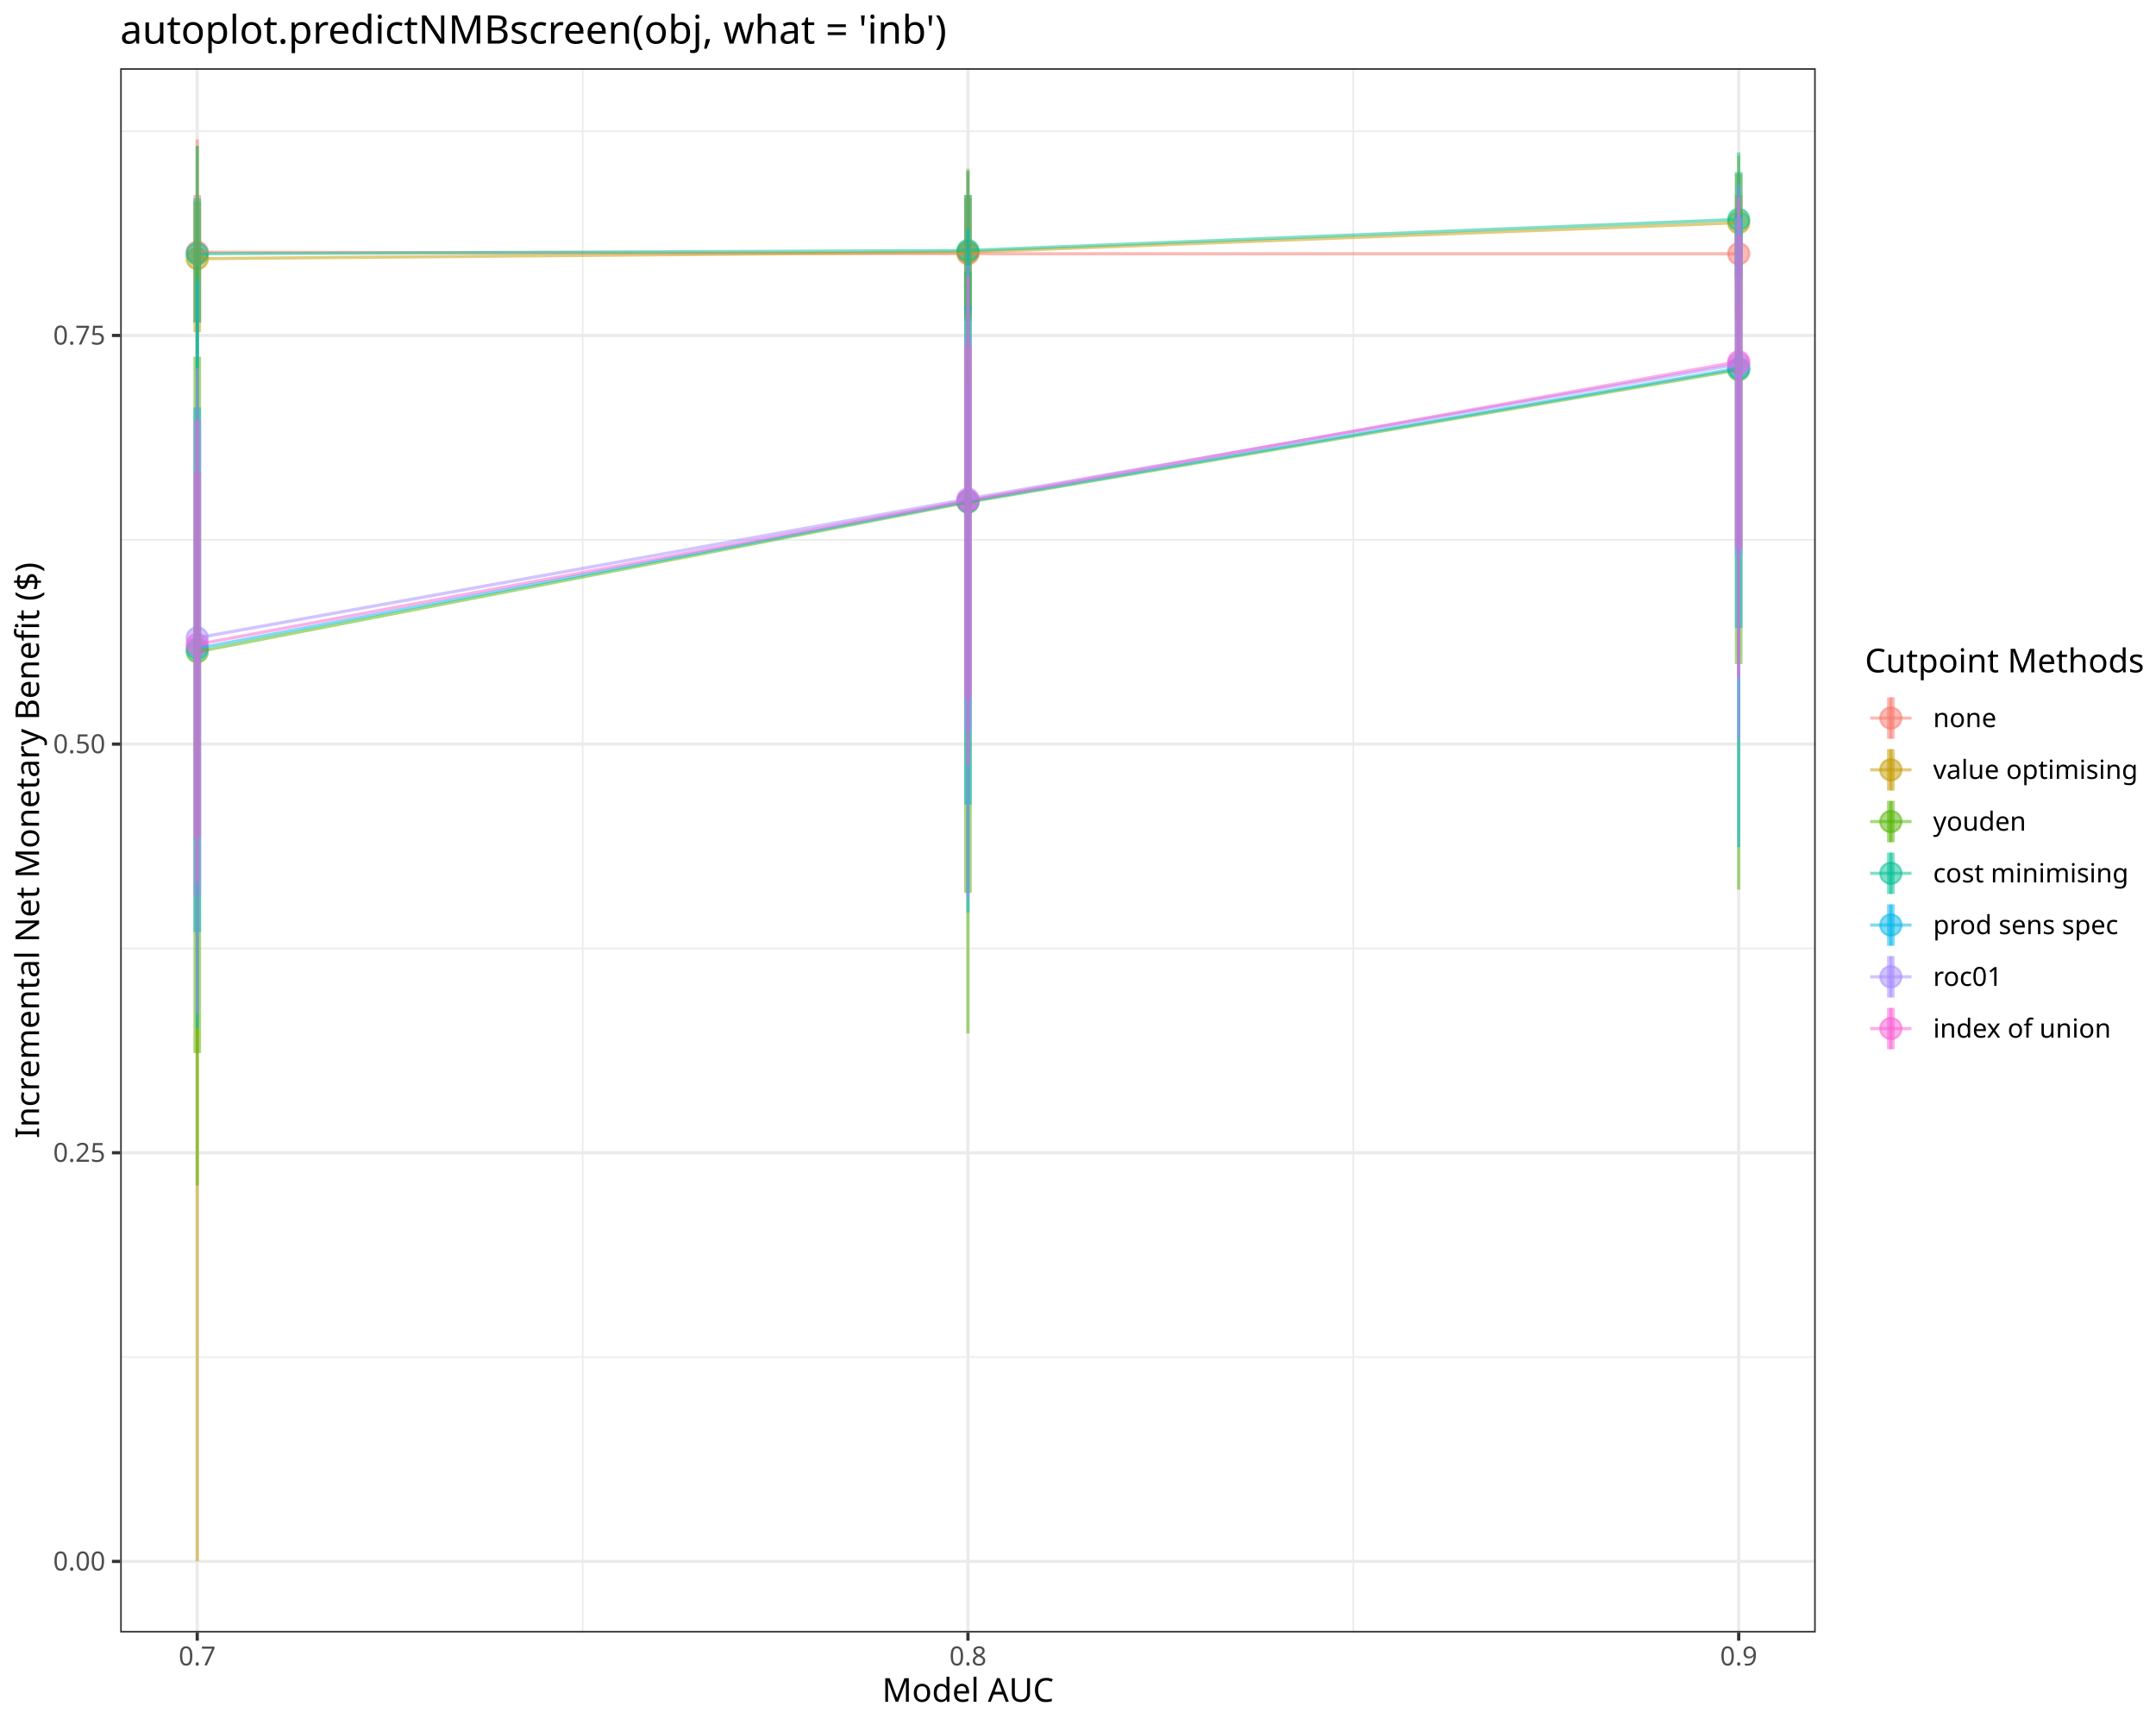
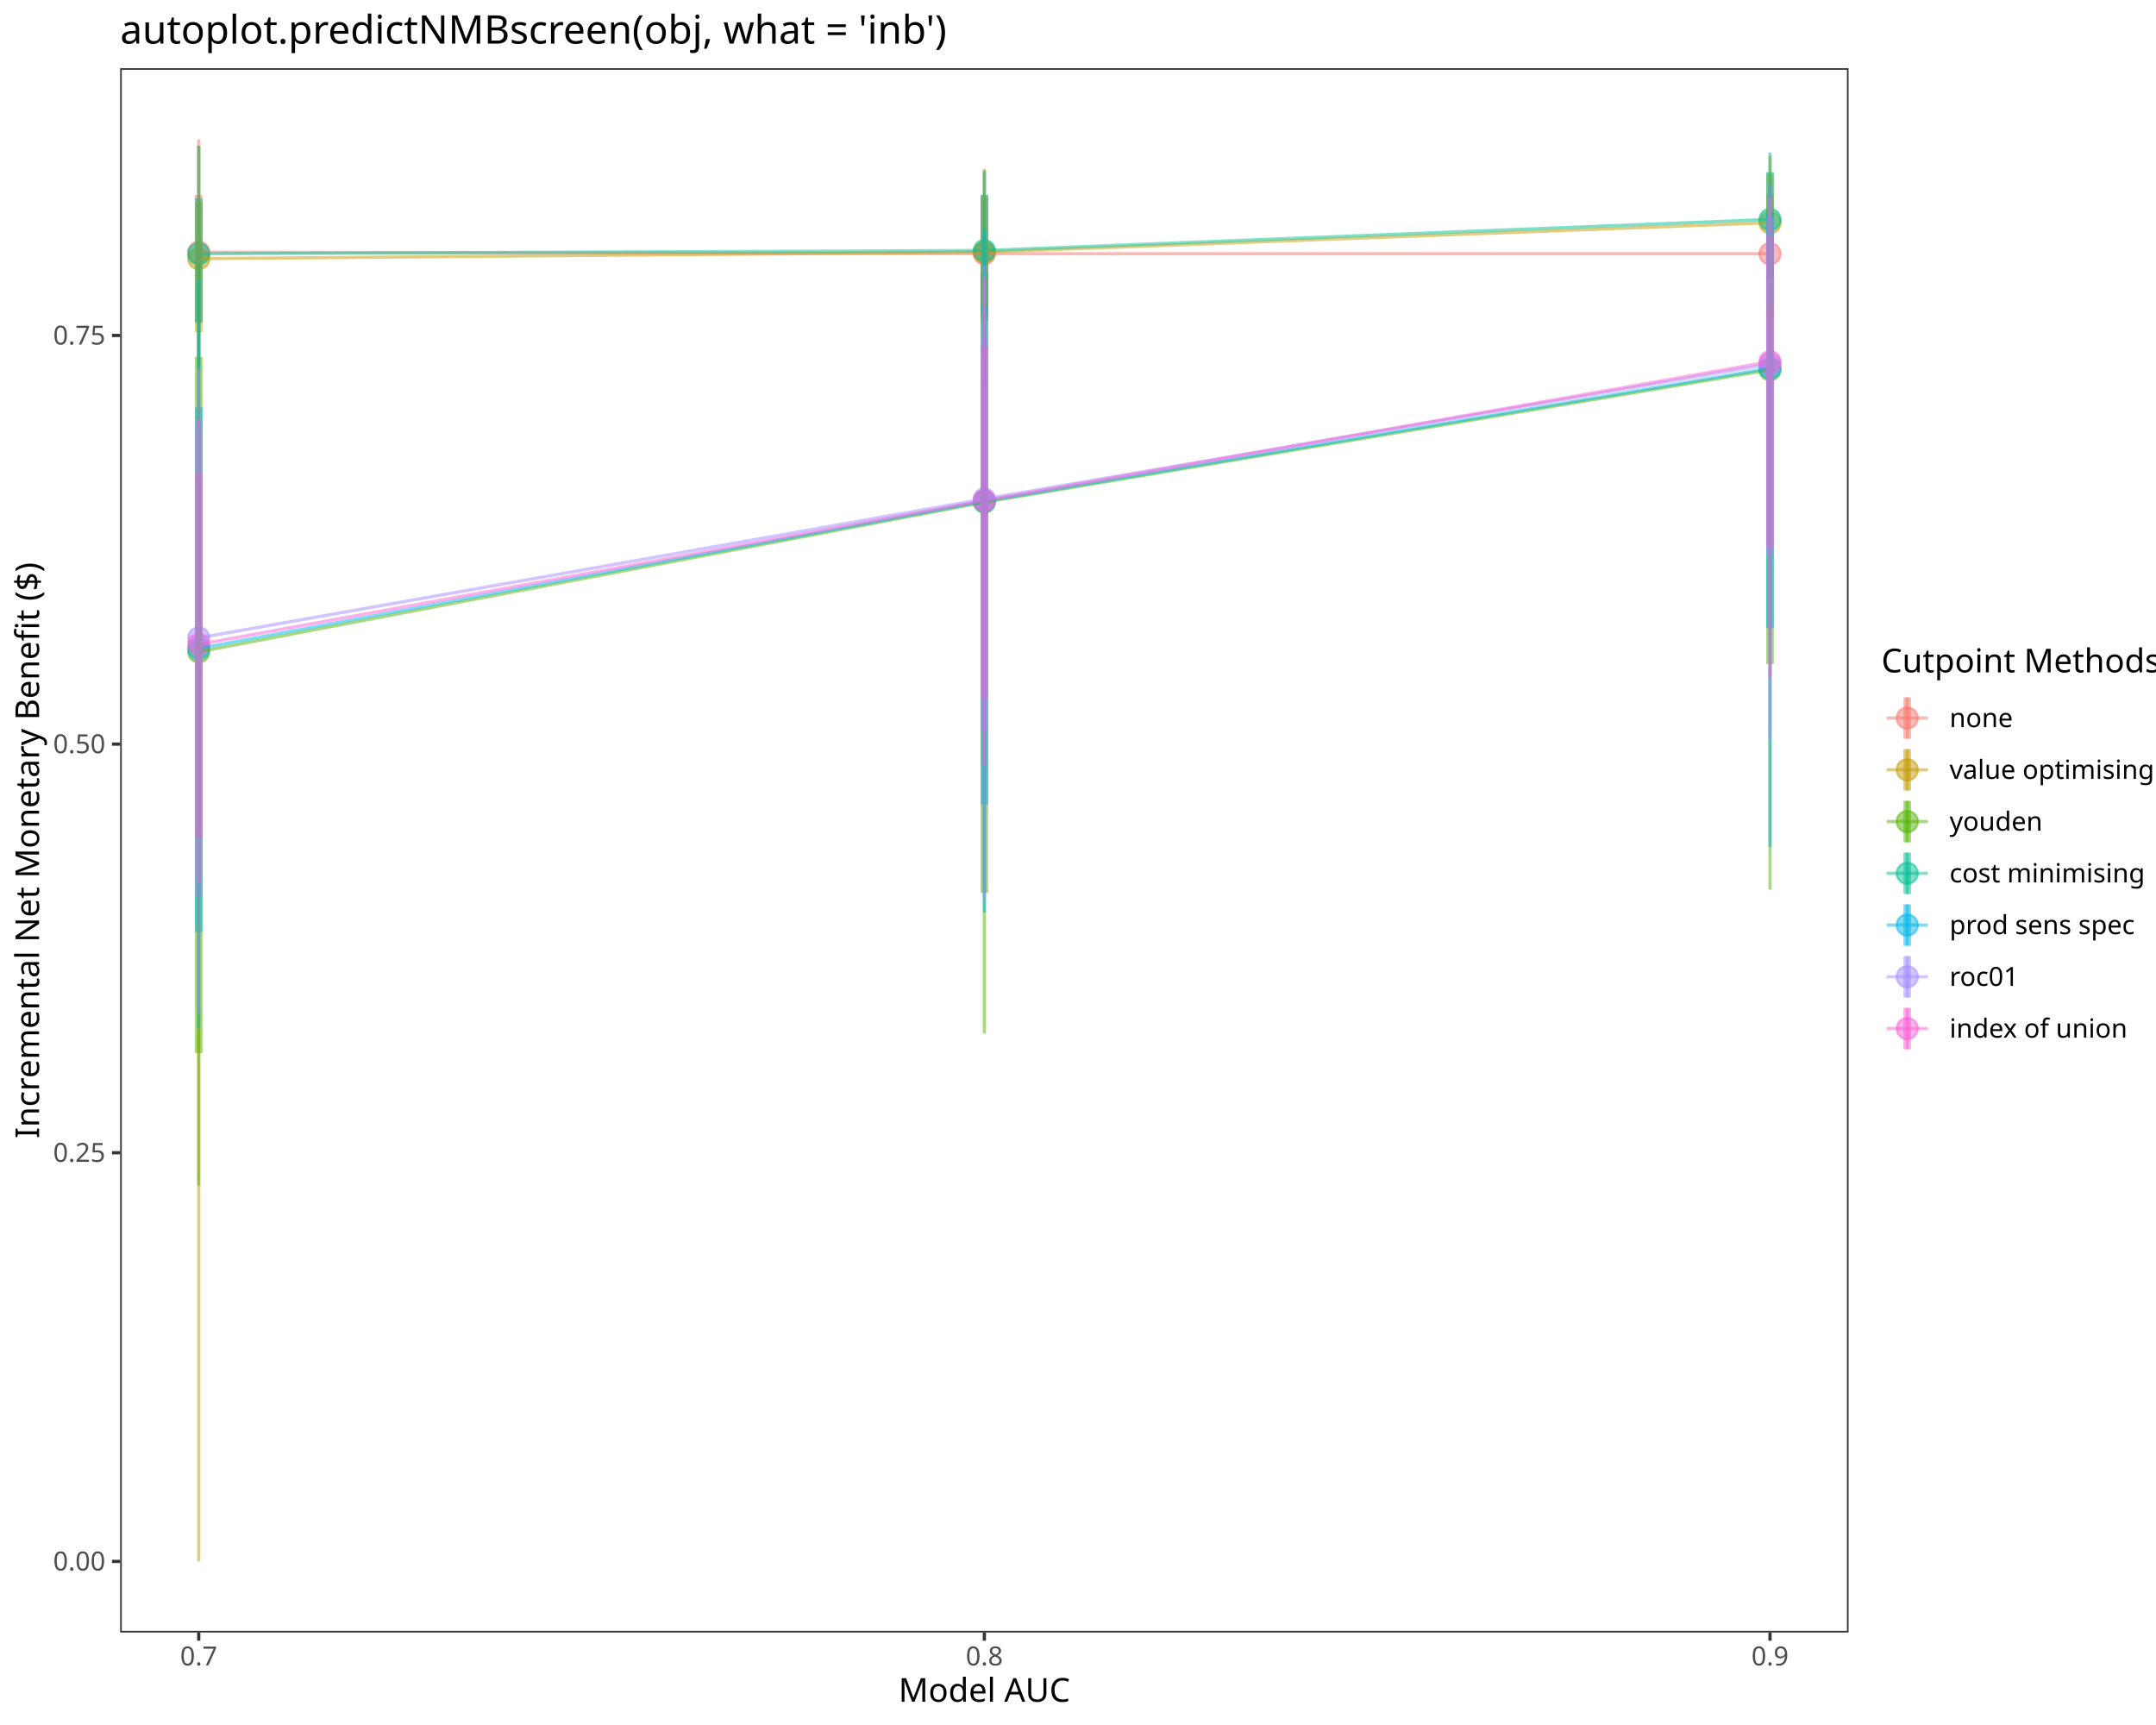
<svg xmlns="http://www.w3.org/2000/svg" class="svglite" data-engine-version="2.0" width="720.00pt" height="576.00pt" viewBox="0 0 720.00 576.00">
  <defs>
    <style type="text/css">
    .svglite line, .svglite polyline, .svglite polygon, .svglite path, .svglite rect, .svglite circle {
      fill: none;
      stroke: #000000;
      stroke-linecap: round;
      stroke-linejoin: round;
      stroke-miterlimit: 10.00;
    }
  </style>
  </defs>
  <rect width="100%" height="100%" style="stroke: none; fill: #FFFFFF;" />
  <defs>
    <clipPath id="cpMC4wMHw3MjAuMDB8MC4wMHw1NzYuMDA=">
      <rect x="0.00" y="0.00" width="720.00" height="576.00" />
    </clipPath>
  </defs>
  <g clip-path="url(#cpMC4wMHw3MjAuMDB8MC4wMHw1NzYuMDA=)">
    <rect x="0.00" y="0.00" width="720.00" height="576.00" style="stroke-width: 1.07; stroke: #FFFFFF; fill: #FFFFFF;" />
  </g>
  <defs>
-     <clipPath id="cpNDAuMTN8NjA2LjM3fDIyLjc4fDU0NS4xMQ==">
-       <rect x="40.13" y="22.78" width="566.24" height="522.33" />
+     <clipPath id="cpNDAuMTN8NjE3LjMzfDIyLjc4fDU0NS4xMQ==">
+       <rect x="40.13" y="22.78" width="577.20" height="522.33" />
    </clipPath>
  </defs>
-   <g clip-path="url(#cpNDAuMTN8NjA2LjM3fDIyLjc4fDU0NS4xMQ==)">
-     <rect x="40.13" y="22.78" width="566.24" height="522.33" style="stroke-width: 1.07; stroke: none; fill: #FFFFFF;" />
-     <polyline points="40.13,453.15 606.37,453.15 " style="stroke-width: 0.53; stroke: #EBEBEB; stroke-linecap: butt;" />
-     <polyline points="40.13,316.70 606.37,316.70 " style="stroke-width: 0.53; stroke: #EBEBEB; stroke-linecap: butt;" />
-     <polyline points="40.13,180.25 606.37,180.25 " style="stroke-width: 0.53; stroke: #EBEBEB; stroke-linecap: butt;" />
-     <polyline points="40.13,43.80 606.37,43.80 " style="stroke-width: 0.53; stroke: #EBEBEB; stroke-linecap: butt;" />
-     <polyline points="194.56,545.11 194.56,22.78 " style="stroke-width: 0.53; stroke: #EBEBEB; stroke-linecap: butt;" />
-     <polyline points="451.94,545.11 451.94,22.78 " style="stroke-width: 0.53; stroke: #EBEBEB; stroke-linecap: butt;" />
-     <polyline points="40.13,521.37 606.37,521.37 " style="stroke-width: 1.07; stroke: #EBEBEB; stroke-linecap: butt;" />
-     <polyline points="40.13,384.92 606.37,384.92 " style="stroke-width: 1.07; stroke: #EBEBEB; stroke-linecap: butt;" />
-     <polyline points="40.13,248.47 606.37,248.47 " style="stroke-width: 1.07; stroke: #EBEBEB; stroke-linecap: butt;" />
-     <polyline points="40.13,112.02 606.37,112.02 " style="stroke-width: 1.07; stroke: #EBEBEB; stroke-linecap: butt;" />
-     <polyline points="65.87,545.11 65.87,22.78 " style="stroke-width: 1.07; stroke: #EBEBEB; stroke-linecap: butt;" />
-     <polyline points="323.25,545.11 323.25,22.78 " style="stroke-width: 1.07; stroke: #EBEBEB; stroke-linecap: butt;" />
-     <polyline points="580.64,545.11 580.64,22.78 " style="stroke-width: 1.07; stroke: #EBEBEB; stroke-linecap: butt;" />
-     <circle cx="65.87" cy="84.19" r="3.56" style="stroke-width: 0.71; stroke: #F8766D; stroke-opacity: 0.50; fill: #F8766D; fill-opacity: 0.50;" />
-     <circle cx="65.87" cy="86.37" r="3.56" style="stroke-width: 0.71; stroke: #C49A00; stroke-opacity: 0.50; fill: #C49A00; fill-opacity: 0.50;" />
-     <circle cx="65.87" cy="217.63" r="3.56" style="stroke-width: 0.71; stroke: #53B400; stroke-opacity: 0.50; fill: #53B400; fill-opacity: 0.50;" />
-     <circle cx="65.87" cy="84.73" r="3.56" style="stroke-width: 0.71; stroke: #00C094; stroke-opacity: 0.50; fill: #00C094; fill-opacity: 0.50;" />
-     <circle cx="65.87" cy="216.54" r="3.56" style="stroke-width: 0.71; stroke: #00B6EB; stroke-opacity: 0.50; fill: #00B6EB; fill-opacity: 0.50;" />
-     <circle cx="65.87" cy="212.99" r="3.56" style="stroke-width: 0.71; stroke: #A58AFF; stroke-opacity: 0.50; fill: #A58AFF; fill-opacity: 0.50;" />
-     <circle cx="65.87" cy="215.18" r="3.56" style="stroke-width: 0.71; stroke: #FB61D7; stroke-opacity: 0.50; fill: #FB61D7; fill-opacity: 0.50;" />
-     <circle cx="323.25" cy="84.73" r="3.56" style="stroke-width: 0.71; stroke: #F8766D; stroke-opacity: 0.50; fill: #F8766D; fill-opacity: 0.50;" />
-     <circle cx="323.25" cy="84.19" r="3.56" style="stroke-width: 0.71; stroke: #C49A00; stroke-opacity: 0.50; fill: #C49A00; fill-opacity: 0.50;" />
-     <circle cx="323.25" cy="167.69" r="3.56" style="stroke-width: 0.71; stroke: #53B400; stroke-opacity: 0.50; fill: #53B400; fill-opacity: 0.50;" />
-     <circle cx="323.25" cy="83.64" r="3.56" style="stroke-width: 0.71; stroke: #00C094; stroke-opacity: 0.50; fill: #00C094; fill-opacity: 0.50;" />
-     <circle cx="323.25" cy="167.42" r="3.56" style="stroke-width: 0.71; stroke: #00B6EB; stroke-opacity: 0.50; fill: #00B6EB; fill-opacity: 0.50;" />
-     <circle cx="323.25" cy="166.60" r="3.56" style="stroke-width: 0.71; stroke: #A58AFF; stroke-opacity: 0.50; fill: #A58AFF; fill-opacity: 0.50;" />
-     <circle cx="323.25" cy="167.15" r="3.56" style="stroke-width: 0.71; stroke: #FB61D7; stroke-opacity: 0.50; fill: #FB61D7; fill-opacity: 0.50;" />
-     <circle cx="580.64" cy="84.73" r="3.56" style="stroke-width: 0.71; stroke: #F8766D; stroke-opacity: 0.50; fill: #F8766D; fill-opacity: 0.50;" />
-     <circle cx="580.64" cy="74.36" r="3.56" style="stroke-width: 0.71; stroke: #C49A00; stroke-opacity: 0.50; fill: #C49A00; fill-opacity: 0.50;" />
-     <circle cx="580.64" cy="123.48" r="3.56" style="stroke-width: 0.71; stroke: #53B400; stroke-opacity: 0.50; fill: #53B400; fill-opacity: 0.50;" />
-     <circle cx="580.64" cy="73.27" r="3.56" style="stroke-width: 0.71; stroke: #00C094; stroke-opacity: 0.50; fill: #00C094; fill-opacity: 0.50;" />
-     <circle cx="580.64" cy="122.94" r="3.56" style="stroke-width: 0.71; stroke: #00B6EB; stroke-opacity: 0.50; fill: #00B6EB; fill-opacity: 0.50;" />
-     <circle cx="580.64" cy="121.57" r="3.56" style="stroke-width: 0.71; stroke: #A58AFF; stroke-opacity: 0.50; fill: #A58AFF; fill-opacity: 0.50;" />
-     <circle cx="580.64" cy="120.75" r="3.56" style="stroke-width: 0.71; stroke: #FB61D7; stroke-opacity: 0.50; fill: #FB61D7; fill-opacity: 0.50;" />
-     <polyline points="65.87,84.19 323.25,84.73 580.64,84.73 " style="stroke-width: 1.07; stroke: #F8766D; stroke-opacity: 0.50; stroke-linecap: butt;" />
-     <polyline points="65.87,86.37 323.25,84.19 580.64,74.36 " style="stroke-width: 1.07; stroke: #C49A00; stroke-opacity: 0.50; stroke-linecap: butt;" />
-     <polyline points="65.87,217.63 323.25,167.69 580.64,123.48 " style="stroke-width: 1.07; stroke: #53B400; stroke-opacity: 0.50; stroke-linecap: butt;" />
-     <polyline points="65.87,84.73 323.25,83.64 580.64,73.27 " style="stroke-width: 1.07; stroke: #00C094; stroke-opacity: 0.50; stroke-linecap: butt;" />
-     <polyline points="65.87,216.54 323.25,167.42 580.64,122.94 " style="stroke-width: 1.07; stroke: #00B6EB; stroke-opacity: 0.50; stroke-linecap: butt;" />
-     <polyline points="65.87,212.99 323.25,166.60 580.64,121.57 " style="stroke-width: 1.07; stroke: #A58AFF; stroke-opacity: 0.50; stroke-linecap: butt;" />
-     <polyline points="65.87,215.18 323.25,167.15 580.64,120.75 " style="stroke-width: 1.07; stroke: #FB61D7; stroke-opacity: 0.50; stroke-linecap: butt;" />
-     <line x1="65.87" y1="107.66" x2="65.87" y2="65.08" style="stroke-width: 2.56; stroke: #F8766D; stroke-opacity: 0.50; stroke-linecap: butt;" />
-     <line x1="65.87" y1="110.93" x2="65.87" y2="67.27" style="stroke-width: 2.56; stroke: #C49A00; stroke-opacity: 0.50; stroke-linecap: butt;" />
-     <line x1="65.87" y1="351.63" x2="65.87" y2="119.12" style="stroke-width: 2.56; stroke: #53B400; stroke-opacity: 0.50; stroke-linecap: butt;" />
-     <line x1="65.87" y1="107.66" x2="65.87" y2="66.17" style="stroke-width: 2.56; stroke: #00C094; stroke-opacity: 0.50; stroke-linecap: butt;" />
-     <line x1="65.87" y1="311.24" x2="65.87" y2="136.04" style="stroke-width: 2.56; stroke: #00B6EB; stroke-opacity: 0.50; stroke-linecap: butt;" />
-     <line x1="65.87" y1="299.23" x2="65.87" y2="140.40" style="stroke-width: 2.56; stroke: #A58AFF; stroke-opacity: 0.50; stroke-linecap: butt;" />
-     <line x1="65.87" y1="279.58" x2="65.87" y2="157.87" style="stroke-width: 2.56; stroke: #FB61D7; stroke-opacity: 0.50; stroke-linecap: butt;" />
-     <line x1="323.25" y1="105.47" x2="323.25" y2="66.17" style="stroke-width: 2.56; stroke: #F8766D; stroke-opacity: 0.50; stroke-linecap: butt;" />
-     <line x1="323.25" y1="107.11" x2="323.25" y2="65.08" style="stroke-width: 2.56; stroke: #C49A00; stroke-opacity: 0.50; stroke-linecap: butt;" />
-     <line x1="323.25" y1="298.14" x2="323.25" y2="90.74" style="stroke-width: 2.56; stroke: #53B400; stroke-opacity: 0.50; stroke-linecap: butt;" />
-     <line x1="323.25" y1="103.83" x2="323.25" y2="65.08" style="stroke-width: 2.56; stroke: #00C094; stroke-opacity: 0.50; stroke-linecap: butt;" />
-     <line x1="323.25" y1="268.67" x2="323.25" y2="102.20" style="stroke-width: 2.56; stroke: #00B6EB; stroke-opacity: 0.50; stroke-linecap: butt;" />
-     <line x1="323.25" y1="244.10" x2="323.25" y2="112.57" style="stroke-width: 2.56; stroke: #A58AFF; stroke-opacity: 0.50; stroke-linecap: butt;" />
-     <line x1="323.25" y1="233.19" x2="323.25" y2="115.84" style="stroke-width: 2.56; stroke: #FB61D7; stroke-opacity: 0.50; stroke-linecap: butt;" />
-     <line x1="580.64" y1="106.56" x2="580.64" y2="65.08" style="stroke-width: 2.56; stroke: #F8766D; stroke-opacity: 0.50; stroke-linecap: butt;" />
-     <line x1="580.64" y1="94.01" x2="580.64" y2="57.99" style="stroke-width: 2.56; stroke: #C49A00; stroke-opacity: 0.50; stroke-linecap: butt;" />
-     <line x1="580.64" y1="221.73" x2="580.64" y2="71.63" style="stroke-width: 2.56; stroke: #53B400; stroke-opacity: 0.50; stroke-linecap: butt;" />
-     <line x1="580.64" y1="92.37" x2="580.64" y2="57.44" style="stroke-width: 2.56; stroke: #00C094; stroke-opacity: 0.50; stroke-linecap: butt;" />
-     <line x1="580.64" y1="209.72" x2="580.64" y2="71.63" style="stroke-width: 2.56; stroke: #00B6EB; stroke-opacity: 0.50; stroke-linecap: butt;" />
-     <line x1="580.64" y1="185.16" x2="580.64" y2="72.72" style="stroke-width: 2.56; stroke: #A58AFF; stroke-opacity: 0.50; stroke-linecap: butt;" />
-     <line x1="580.64" y1="182.98" x2="580.64" y2="78.73" style="stroke-width: 2.56; stroke: #FB61D7; stroke-opacity: 0.50; stroke-linecap: butt;" />
-     <line x1="65.87" y1="121.85" x2="65.87" y2="46.53" style="stroke-width: 1.07; stroke: #F8766D; stroke-opacity: 0.50; stroke-linecap: butt;" />
-     <line x1="65.87" y1="521.37" x2="65.87" y2="48.71" style="stroke-width: 1.07; stroke: #C49A00; stroke-opacity: 0.50; stroke-linecap: butt;" />
-     <line x1="65.87" y1="395.84" x2="65.87" y2="88.55" style="stroke-width: 1.07; stroke: #53B400; stroke-opacity: 0.50; stroke-linecap: butt;" />
-     <line x1="65.87" y1="123.48" x2="65.87" y2="48.71" style="stroke-width: 1.07; stroke: #00C094; stroke-opacity: 0.50; stroke-linecap: butt;" />
-     <line x1="65.87" y1="343.44" x2="65.87" y2="93.46" style="stroke-width: 1.07; stroke: #00B6EB; stroke-opacity: 0.50; stroke-linecap: butt;" />
-     <line x1="65.87" y1="338.53" x2="65.87" y2="122.94" style="stroke-width: 1.07; stroke: #A58AFF; stroke-opacity: 0.50; stroke-linecap: butt;" />
-     <line x1="65.87" y1="294.86" x2="65.87" y2="139.86" style="stroke-width: 1.07; stroke: #FB61D7; stroke-opacity: 0.50; stroke-linecap: butt;" />
-     <line x1="323.25" y1="119.66" x2="323.25" y2="57.44" style="stroke-width: 1.07; stroke: #F8766D; stroke-opacity: 0.50; stroke-linecap: butt;" />
-     <line x1="323.25" y1="127.30" x2="323.25" y2="56.35" style="stroke-width: 1.07; stroke: #C49A00; stroke-opacity: 0.50; stroke-linecap: butt;" />
-     <line x1="323.25" y1="345.08" x2="323.25" y2="76.54" style="stroke-width: 1.07; stroke: #53B400; stroke-opacity: 0.50; stroke-linecap: butt;" />
-     <line x1="323.25" y1="115.30" x2="323.25" y2="56.90" style="stroke-width: 1.07; stroke: #00C094; stroke-opacity: 0.50; stroke-linecap: butt;" />
-     <line x1="323.25" y1="304.69" x2="323.25" y2="76.54" style="stroke-width: 1.07; stroke: #00B6EB; stroke-opacity: 0.50; stroke-linecap: butt;" />
-     <line x1="323.25" y1="299.78" x2="323.25" y2="88.55" style="stroke-width: 1.07; stroke: #A58AFF; stroke-opacity: 0.50; stroke-linecap: butt;" />
-     <line x1="323.25" y1="255.57" x2="323.25" y2="92.37" style="stroke-width: 1.07; stroke: #FB61D7; stroke-opacity: 0.50; stroke-linecap: butt;" />
-     <line x1="580.64" y1="117.48" x2="580.64" y2="60.72" style="stroke-width: 1.07; stroke: #F8766D; stroke-opacity: 0.50; stroke-linecap: butt;" />
-     <line x1="580.64" y1="108.20" x2="580.64" y2="51.98" style="stroke-width: 1.07; stroke: #C49A00; stroke-opacity: 0.50; stroke-linecap: butt;" />
-     <line x1="580.64" y1="297.05" x2="580.64" y2="61.81" style="stroke-width: 1.07; stroke: #53B400; stroke-opacity: 0.50; stroke-linecap: butt;" />
-     <line x1="580.64" y1="102.20" x2="580.64" y2="50.89" style="stroke-width: 1.07; stroke: #00C094; stroke-opacity: 0.50; stroke-linecap: butt;" />
-     <line x1="580.64" y1="282.86" x2="580.64" y2="61.81" style="stroke-width: 1.07; stroke: #00B6EB; stroke-opacity: 0.50; stroke-linecap: butt;" />
-     <line x1="580.64" y1="246.83" x2="580.64" y2="61.81" style="stroke-width: 1.07; stroke: #A58AFF; stroke-opacity: 0.50; stroke-linecap: butt;" />
-     <line x1="580.64" y1="226.09" x2="580.64" y2="66.17" style="stroke-width: 1.07; stroke: #FB61D7; stroke-opacity: 0.50; stroke-linecap: butt;" />
-     <rect x="40.13" y="22.78" width="566.24" height="522.33" style="stroke-width: 1.07; stroke: #333333;" />
+   <g clip-path="url(#cpNDAuMTN8NjE3LjMzfDIyLjc4fDU0NS4xMQ==)">
+     <rect x="40.13" y="22.78" width="577.20" height="522.33" style="stroke-width: 1.07; stroke: none; fill: #FFFFFF;" />
+     <circle cx="66.37" cy="84.19" r="3.56" style="stroke-width: 0.71; stroke: #F8766D; stroke-opacity: 0.50; fill: #F8766D; fill-opacity: 0.50;" />
+     <circle cx="66.37" cy="86.37" r="3.56" style="stroke-width: 0.71; stroke: #C49A00; stroke-opacity: 0.50; fill: #C49A00; fill-opacity: 0.50;" />
+     <circle cx="66.37" cy="217.63" r="3.56" style="stroke-width: 0.71; stroke: #53B400; stroke-opacity: 0.50; fill: #53B400; fill-opacity: 0.50;" />
+     <circle cx="66.37" cy="84.73" r="3.56" style="stroke-width: 0.71; stroke: #00C094; stroke-opacity: 0.50; fill: #00C094; fill-opacity: 0.50;" />
+     <circle cx="66.37" cy="216.54" r="3.56" style="stroke-width: 0.71; stroke: #00B6EB; stroke-opacity: 0.50; fill: #00B6EB; fill-opacity: 0.50;" />
+     <circle cx="66.37" cy="212.99" r="3.56" style="stroke-width: 0.71; stroke: #A58AFF; stroke-opacity: 0.50; fill: #A58AFF; fill-opacity: 0.50;" />
+     <circle cx="66.37" cy="215.18" r="3.56" style="stroke-width: 0.71; stroke: #FB61D7; stroke-opacity: 0.50; fill: #FB61D7; fill-opacity: 0.50;" />
+     <circle cx="328.73" cy="84.73" r="3.56" style="stroke-width: 0.71; stroke: #F8766D; stroke-opacity: 0.50; fill: #F8766D; fill-opacity: 0.50;" />
+     <circle cx="328.73" cy="84.19" r="3.56" style="stroke-width: 0.71; stroke: #C49A00; stroke-opacity: 0.50; fill: #C49A00; fill-opacity: 0.50;" />
+     <circle cx="328.73" cy="167.69" r="3.56" style="stroke-width: 0.71; stroke: #53B400; stroke-opacity: 0.50; fill: #53B400; fill-opacity: 0.50;" />
+     <circle cx="328.73" cy="83.64" r="3.56" style="stroke-width: 0.71; stroke: #00C094; stroke-opacity: 0.50; fill: #00C094; fill-opacity: 0.50;" />
+     <circle cx="328.73" cy="167.42" r="3.56" style="stroke-width: 0.71; stroke: #00B6EB; stroke-opacity: 0.50; fill: #00B6EB; fill-opacity: 0.50;" />
+     <circle cx="328.73" cy="166.60" r="3.56" style="stroke-width: 0.71; stroke: #A58AFF; stroke-opacity: 0.50; fill: #A58AFF; fill-opacity: 0.50;" />
+     <circle cx="328.73" cy="167.15" r="3.56" style="stroke-width: 0.71; stroke: #FB61D7; stroke-opacity: 0.50; fill: #FB61D7; fill-opacity: 0.50;" />
+     <circle cx="591.10" cy="84.73" r="3.56" style="stroke-width: 0.71; stroke: #F8766D; stroke-opacity: 0.50; fill: #F8766D; fill-opacity: 0.50;" />
+     <circle cx="591.10" cy="74.36" r="3.56" style="stroke-width: 0.71; stroke: #C49A00; stroke-opacity: 0.50; fill: #C49A00; fill-opacity: 0.50;" />
+     <circle cx="591.10" cy="123.48" r="3.56" style="stroke-width: 0.71; stroke: #53B400; stroke-opacity: 0.50; fill: #53B400; fill-opacity: 0.50;" />
+     <circle cx="591.10" cy="73.27" r="3.56" style="stroke-width: 0.71; stroke: #00C094; stroke-opacity: 0.50; fill: #00C094; fill-opacity: 0.50;" />
+     <circle cx="591.10" cy="122.94" r="3.56" style="stroke-width: 0.71; stroke: #00B6EB; stroke-opacity: 0.50; fill: #00B6EB; fill-opacity: 0.50;" />
+     <circle cx="591.10" cy="121.57" r="3.56" style="stroke-width: 0.71; stroke: #A58AFF; stroke-opacity: 0.50; fill: #A58AFF; fill-opacity: 0.50;" />
+     <circle cx="591.10" cy="120.75" r="3.56" style="stroke-width: 0.71; stroke: #FB61D7; stroke-opacity: 0.50; fill: #FB61D7; fill-opacity: 0.50;" />
+     <polyline points="66.37,84.19 328.73,84.73 591.10,84.73 " style="stroke-width: 1.07; stroke: #F8766D; stroke-opacity: 0.50; stroke-linecap: butt;" />
+     <polyline points="66.37,86.37 328.73,84.19 591.10,74.36 " style="stroke-width: 1.07; stroke: #C49A00; stroke-opacity: 0.50; stroke-linecap: butt;" />
+     <polyline points="66.37,217.63 328.73,167.69 591.10,123.48 " style="stroke-width: 1.07; stroke: #53B400; stroke-opacity: 0.50; stroke-linecap: butt;" />
+     <polyline points="66.37,84.73 328.73,83.64 591.10,73.27 " style="stroke-width: 1.07; stroke: #00C094; stroke-opacity: 0.50; stroke-linecap: butt;" />
+     <polyline points="66.37,216.54 328.73,167.42 591.10,122.94 " style="stroke-width: 1.07; stroke: #00B6EB; stroke-opacity: 0.50; stroke-linecap: butt;" />
+     <polyline points="66.37,212.99 328.73,166.60 591.10,121.57 " style="stroke-width: 1.07; stroke: #A58AFF; stroke-opacity: 0.50; stroke-linecap: butt;" />
+     <polyline points="66.37,215.18 328.73,167.15 591.10,120.75 " style="stroke-width: 1.07; stroke: #FB61D7; stroke-opacity: 0.50; stroke-linecap: butt;" />
+     <line x1="66.37" y1="107.66" x2="66.37" y2="65.08" style="stroke-width: 2.56; stroke: #F8766D; stroke-opacity: 0.50; stroke-linecap: butt;" />
+     <line x1="66.37" y1="110.93" x2="66.37" y2="67.27" style="stroke-width: 2.56; stroke: #C49A00; stroke-opacity: 0.50; stroke-linecap: butt;" />
+     <line x1="66.37" y1="351.63" x2="66.37" y2="119.12" style="stroke-width: 2.56; stroke: #53B400; stroke-opacity: 0.50; stroke-linecap: butt;" />
+     <line x1="66.37" y1="107.66" x2="66.37" y2="66.17" style="stroke-width: 2.56; stroke: #00C094; stroke-opacity: 0.50; stroke-linecap: butt;" />
+     <line x1="66.37" y1="311.24" x2="66.37" y2="136.04" style="stroke-width: 2.56; stroke: #00B6EB; stroke-opacity: 0.50; stroke-linecap: butt;" />
+     <line x1="66.37" y1="299.23" x2="66.37" y2="140.40" style="stroke-width: 2.56; stroke: #A58AFF; stroke-opacity: 0.50; stroke-linecap: butt;" />
+     <line x1="66.37" y1="279.58" x2="66.37" y2="157.87" style="stroke-width: 2.56; stroke: #FB61D7; stroke-opacity: 0.50; stroke-linecap: butt;" />
+     <line x1="328.73" y1="105.47" x2="328.73" y2="66.17" style="stroke-width: 2.56; stroke: #F8766D; stroke-opacity: 0.50; stroke-linecap: butt;" />
+     <line x1="328.73" y1="107.11" x2="328.73" y2="65.08" style="stroke-width: 2.56; stroke: #C49A00; stroke-opacity: 0.50; stroke-linecap: butt;" />
+     <line x1="328.73" y1="298.14" x2="328.73" y2="90.74" style="stroke-width: 2.56; stroke: #53B400; stroke-opacity: 0.50; stroke-linecap: butt;" />
+     <line x1="328.73" y1="103.83" x2="328.73" y2="65.08" style="stroke-width: 2.56; stroke: #00C094; stroke-opacity: 0.50; stroke-linecap: butt;" />
+     <line x1="328.73" y1="268.67" x2="328.73" y2="102.20" style="stroke-width: 2.56; stroke: #00B6EB; stroke-opacity: 0.50; stroke-linecap: butt;" />
+     <line x1="328.73" y1="244.10" x2="328.73" y2="112.57" style="stroke-width: 2.56; stroke: #A58AFF; stroke-opacity: 0.50; stroke-linecap: butt;" />
+     <line x1="328.73" y1="233.19" x2="328.73" y2="115.84" style="stroke-width: 2.56; stroke: #FB61D7; stroke-opacity: 0.50; stroke-linecap: butt;" />
+     <line x1="591.10" y1="106.56" x2="591.10" y2="65.08" style="stroke-width: 2.56; stroke: #F8766D; stroke-opacity: 0.50; stroke-linecap: butt;" />
+     <line x1="591.10" y1="94.01" x2="591.10" y2="57.99" style="stroke-width: 2.56; stroke: #C49A00; stroke-opacity: 0.50; stroke-linecap: butt;" />
+     <line x1="591.10" y1="221.73" x2="591.10" y2="71.63" style="stroke-width: 2.56; stroke: #53B400; stroke-opacity: 0.50; stroke-linecap: butt;" />
+     <line x1="591.10" y1="92.37" x2="591.10" y2="57.44" style="stroke-width: 2.56; stroke: #00C094; stroke-opacity: 0.50; stroke-linecap: butt;" />
+     <line x1="591.10" y1="209.72" x2="591.10" y2="71.63" style="stroke-width: 2.56; stroke: #00B6EB; stroke-opacity: 0.50; stroke-linecap: butt;" />
+     <line x1="591.10" y1="185.16" x2="591.10" y2="72.72" style="stroke-width: 2.56; stroke: #A58AFF; stroke-opacity: 0.50; stroke-linecap: butt;" />
+     <line x1="591.10" y1="182.98" x2="591.10" y2="78.73" style="stroke-width: 2.56; stroke: #FB61D7; stroke-opacity: 0.50; stroke-linecap: butt;" />
+     <line x1="66.37" y1="121.85" x2="66.37" y2="46.53" style="stroke-width: 1.07; stroke: #F8766D; stroke-opacity: 0.50; stroke-linecap: butt;" />
+     <line x1="66.37" y1="521.37" x2="66.37" y2="48.71" style="stroke-width: 1.07; stroke: #C49A00; stroke-opacity: 0.50; stroke-linecap: butt;" />
+     <line x1="66.37" y1="395.84" x2="66.37" y2="88.55" style="stroke-width: 1.07; stroke: #53B400; stroke-opacity: 0.50; stroke-linecap: butt;" />
+     <line x1="66.37" y1="123.48" x2="66.37" y2="48.71" style="stroke-width: 1.07; stroke: #00C094; stroke-opacity: 0.50; stroke-linecap: butt;" />
+     <line x1="66.37" y1="343.44" x2="66.37" y2="93.46" style="stroke-width: 1.07; stroke: #00B6EB; stroke-opacity: 0.50; stroke-linecap: butt;" />
+     <line x1="66.37" y1="338.53" x2="66.37" y2="122.94" style="stroke-width: 1.07; stroke: #A58AFF; stroke-opacity: 0.50; stroke-linecap: butt;" />
+     <line x1="66.37" y1="294.86" x2="66.37" y2="139.86" style="stroke-width: 1.07; stroke: #FB61D7; stroke-opacity: 0.50; stroke-linecap: butt;" />
+     <line x1="328.73" y1="119.66" x2="328.73" y2="57.44" style="stroke-width: 1.07; stroke: #F8766D; stroke-opacity: 0.50; stroke-linecap: butt;" />
+     <line x1="328.73" y1="127.30" x2="328.73" y2="56.35" style="stroke-width: 1.07; stroke: #C49A00; stroke-opacity: 0.50; stroke-linecap: butt;" />
+     <line x1="328.73" y1="345.08" x2="328.73" y2="76.54" style="stroke-width: 1.07; stroke: #53B400; stroke-opacity: 0.50; stroke-linecap: butt;" />
+     <line x1="328.73" y1="115.30" x2="328.73" y2="56.90" style="stroke-width: 1.07; stroke: #00C094; stroke-opacity: 0.50; stroke-linecap: butt;" />
+     <line x1="328.73" y1="304.69" x2="328.73" y2="76.54" style="stroke-width: 1.07; stroke: #00B6EB; stroke-opacity: 0.50; stroke-linecap: butt;" />
+     <line x1="328.73" y1="299.78" x2="328.73" y2="88.55" style="stroke-width: 1.07; stroke: #A58AFF; stroke-opacity: 0.50; stroke-linecap: butt;" />
+     <line x1="328.73" y1="255.57" x2="328.73" y2="92.37" style="stroke-width: 1.07; stroke: #FB61D7; stroke-opacity: 0.50; stroke-linecap: butt;" />
+     <line x1="591.10" y1="117.48" x2="591.10" y2="60.72" style="stroke-width: 1.07; stroke: #F8766D; stroke-opacity: 0.50; stroke-linecap: butt;" />
+     <line x1="591.10" y1="108.20" x2="591.10" y2="51.98" style="stroke-width: 1.07; stroke: #C49A00; stroke-opacity: 0.50; stroke-linecap: butt;" />
+     <line x1="591.10" y1="297.05" x2="591.10" y2="61.81" style="stroke-width: 1.07; stroke: #53B400; stroke-opacity: 0.50; stroke-linecap: butt;" />
+     <line x1="591.10" y1="102.20" x2="591.10" y2="50.89" style="stroke-width: 1.07; stroke: #00C094; stroke-opacity: 0.50; stroke-linecap: butt;" />
+     <line x1="591.10" y1="282.86" x2="591.10" y2="61.81" style="stroke-width: 1.07; stroke: #00B6EB; stroke-opacity: 0.50; stroke-linecap: butt;" />
+     <line x1="591.10" y1="246.83" x2="591.10" y2="61.81" style="stroke-width: 1.07; stroke: #A58AFF; stroke-opacity: 0.50; stroke-linecap: butt;" />
+     <line x1="591.10" y1="226.09" x2="591.10" y2="66.17" style="stroke-width: 1.07; stroke: #FB61D7; stroke-opacity: 0.50; stroke-linecap: butt;" />
+     <rect x="40.13" y="22.78" width="577.20" height="522.33" style="stroke-width: 1.07; stroke: #333333;" />
  </g>
  <g clip-path="url(#cpMC4wMHw3MjAuMDB8MC4wMHw1NzYuMDA=)">
    <text x="35.20" y="524.40" text-anchor="end" style="font-size: 8.80px; fill: #4D4D4D; font-family: sans;" textLength="17.13px" lengthAdjust="spacingAndGlyphs">0.00</text>
    <text x="35.20" y="387.95" text-anchor="end" style="font-size: 8.80px; fill: #4D4D4D; font-family: sans;" textLength="17.13px" lengthAdjust="spacingAndGlyphs">0.25</text>
    <text x="35.20" y="251.50" text-anchor="end" style="font-size: 8.80px; fill: #4D4D4D; font-family: sans;" textLength="17.13px" lengthAdjust="spacingAndGlyphs">0.50</text>
    <text x="35.20" y="115.05" text-anchor="end" style="font-size: 8.80px; fill: #4D4D4D; font-family: sans;" textLength="17.13px" lengthAdjust="spacingAndGlyphs">0.75</text>
    <polyline points="37.39,521.37 40.13,521.37 " style="stroke-width: 1.07; stroke: #333333; stroke-linecap: butt;" />
    <polyline points="37.39,384.92 40.13,384.92 " style="stroke-width: 1.07; stroke: #333333; stroke-linecap: butt;" />
    <polyline points="37.39,248.47 40.13,248.47 " style="stroke-width: 1.07; stroke: #333333; stroke-linecap: butt;" />
    <polyline points="37.39,112.02 40.13,112.02 " style="stroke-width: 1.07; stroke: #333333; stroke-linecap: butt;" />
-     <polyline points="65.87,547.85 65.87,545.11 " style="stroke-width: 1.07; stroke: #333333; stroke-linecap: butt;" />
-     <polyline points="323.25,547.85 323.25,545.11 " style="stroke-width: 1.07; stroke: #333333; stroke-linecap: butt;" />
-     <polyline points="580.64,547.85 580.64,545.11 " style="stroke-width: 1.07; stroke: #333333; stroke-linecap: butt;" />
-     <text x="65.87" y="556.10" text-anchor="middle" style="font-size: 8.80px; fill: #4D4D4D; font-family: sans;" textLength="12.23px" lengthAdjust="spacingAndGlyphs">0.7</text>
-     <text x="323.25" y="556.10" text-anchor="middle" style="font-size: 8.80px; fill: #4D4D4D; font-family: sans;" textLength="12.23px" lengthAdjust="spacingAndGlyphs">0.8</text>
-     <text x="580.64" y="556.10" text-anchor="middle" style="font-size: 8.80px; fill: #4D4D4D; font-family: sans;" textLength="12.23px" lengthAdjust="spacingAndGlyphs">0.9</text>
-     <text x="323.25" y="568.24" text-anchor="middle" style="font-size: 11.00px; font-family: sans;" textLength="56.25px" lengthAdjust="spacingAndGlyphs">Model AUC</text>
+     <polyline points="66.37,547.85 66.37,545.11 " style="stroke-width: 1.07; stroke: #333333; stroke-linecap: butt;" />
+     <polyline points="328.73,547.85 328.73,545.11 " style="stroke-width: 1.07; stroke: #333333; stroke-linecap: butt;" />
+     <polyline points="591.10,547.85 591.10,545.11 " style="stroke-width: 1.07; stroke: #333333; stroke-linecap: butt;" />
+     <text x="66.37" y="556.10" text-anchor="middle" style="font-size: 8.80px; fill: #4D4D4D; font-family: sans;" textLength="12.23px" lengthAdjust="spacingAndGlyphs">0.7</text>
+     <text x="328.73" y="556.10" text-anchor="middle" style="font-size: 8.80px; fill: #4D4D4D; font-family: sans;" textLength="12.23px" lengthAdjust="spacingAndGlyphs">0.8</text>
+     <text x="591.10" y="556.10" text-anchor="middle" style="font-size: 8.80px; fill: #4D4D4D; font-family: sans;" textLength="12.23px" lengthAdjust="spacingAndGlyphs">0.9</text>
+     <text x="328.73" y="568.24" text-anchor="middle" style="font-size: 11.00px; font-family: sans;" textLength="56.25px" lengthAdjust="spacingAndGlyphs">Model AUC</text>
    <text transform="translate(13.05,283.95) rotate(-90)" text-anchor="middle" style="font-size: 11.00px; font-family: sans;" textLength="180.38px" lengthAdjust="spacingAndGlyphs">Incremental Net Monetary Benefit ($)</text>
-     <rect x="617.33" y="210.32" width="97.19" height="147.25" style="stroke-width: 1.07; stroke: none; fill: #FFFFFF;" />
-     <text x="622.81" y="224.51" style="font-size: 11.00px; font-family: sans;" textLength="86.23px" lengthAdjust="spacingAndGlyphs">Cutpoint Methods</text>
-     <rect x="622.81" y="231.13" width="17.28" height="17.28" style="stroke-width: 1.07; stroke: none; fill: #FFFFFF;" />
-     <circle cx="631.45" cy="239.77" r="3.56" style="stroke-width: 0.71; stroke: #F8766D; stroke-opacity: 0.50; fill: #F8766D; fill-opacity: 0.50;" />
-     <line x1="624.54" y1="239.77" x2="638.36" y2="239.77" style="stroke-width: 1.07; stroke: #F8766D; stroke-opacity: 0.50; stroke-linecap: butt;" />
-     <line x1="631.45" y1="246.69" x2="631.45" y2="232.86" style="stroke-width: 2.56; stroke: #F8766D; stroke-opacity: 0.50; stroke-linecap: butt;" />
-     <line x1="631.45" y1="246.69" x2="631.45" y2="232.86" style="stroke-width: 1.07; stroke: #F8766D; stroke-opacity: 0.50; stroke-linecap: butt;" />
-     <rect x="622.81" y="248.41" width="17.28" height="17.28" style="stroke-width: 1.07; stroke: none; fill: #FFFFFF;" />
-     <circle cx="631.45" cy="257.05" r="3.56" style="stroke-width: 0.71; stroke: #C49A00; stroke-opacity: 0.50; fill: #C49A00; fill-opacity: 0.50;" />
-     <line x1="624.54" y1="257.05" x2="638.36" y2="257.05" style="stroke-width: 1.07; stroke: #C49A00; stroke-opacity: 0.50; stroke-linecap: butt;" />
-     <line x1="631.45" y1="263.97" x2="631.45" y2="250.14" style="stroke-width: 2.56; stroke: #C49A00; stroke-opacity: 0.50; stroke-linecap: butt;" />
-     <line x1="631.45" y1="263.97" x2="631.45" y2="250.14" style="stroke-width: 1.07; stroke: #C49A00; stroke-opacity: 0.50; stroke-linecap: butt;" />
-     <rect x="622.81" y="265.69" width="17.28" height="17.28" style="stroke-width: 1.07; stroke: none; fill: #FFFFFF;" />
-     <circle cx="631.45" cy="274.33" r="3.56" style="stroke-width: 0.71; stroke: #53B400; stroke-opacity: 0.50; fill: #53B400; fill-opacity: 0.50;" />
-     <line x1="624.54" y1="274.33" x2="638.36" y2="274.33" style="stroke-width: 1.07; stroke: #53B400; stroke-opacity: 0.50; stroke-linecap: butt;" />
-     <line x1="631.45" y1="281.25" x2="631.45" y2="267.42" style="stroke-width: 2.56; stroke: #53B400; stroke-opacity: 0.50; stroke-linecap: butt;" />
-     <line x1="631.45" y1="281.25" x2="631.45" y2="267.42" style="stroke-width: 1.07; stroke: #53B400; stroke-opacity: 0.50; stroke-linecap: butt;" />
-     <rect x="622.81" y="282.97" width="17.28" height="17.28" style="stroke-width: 1.07; stroke: none; fill: #FFFFFF;" />
-     <circle cx="631.45" cy="291.61" r="3.56" style="stroke-width: 0.71; stroke: #00C094; stroke-opacity: 0.50; fill: #00C094; fill-opacity: 0.50;" />
-     <line x1="624.54" y1="291.61" x2="638.36" y2="291.61" style="stroke-width: 1.07; stroke: #00C094; stroke-opacity: 0.50; stroke-linecap: butt;" />
-     <line x1="631.45" y1="298.53" x2="631.45" y2="284.70" style="stroke-width: 2.56; stroke: #00C094; stroke-opacity: 0.50; stroke-linecap: butt;" />
-     <line x1="631.45" y1="298.53" x2="631.45" y2="284.70" style="stroke-width: 1.07; stroke: #00C094; stroke-opacity: 0.50; stroke-linecap: butt;" />
-     <rect x="622.81" y="300.25" width="17.28" height="17.28" style="stroke-width: 1.07; stroke: none; fill: #FFFFFF;" />
-     <circle cx="631.45" cy="308.89" r="3.56" style="stroke-width: 0.71; stroke: #00B6EB; stroke-opacity: 0.50; fill: #00B6EB; fill-opacity: 0.50;" />
-     <line x1="624.54" y1="308.89" x2="638.36" y2="308.89" style="stroke-width: 1.07; stroke: #00B6EB; stroke-opacity: 0.50; stroke-linecap: butt;" />
-     <line x1="631.45" y1="315.81" x2="631.45" y2="301.98" style="stroke-width: 2.56; stroke: #00B6EB; stroke-opacity: 0.50; stroke-linecap: butt;" />
-     <line x1="631.45" y1="315.81" x2="631.45" y2="301.98" style="stroke-width: 1.07; stroke: #00B6EB; stroke-opacity: 0.50; stroke-linecap: butt;" />
-     <rect x="622.81" y="317.53" width="17.28" height="17.28" style="stroke-width: 1.07; stroke: none; fill: #FFFFFF;" />
-     <circle cx="631.45" cy="326.17" r="3.56" style="stroke-width: 0.71; stroke: #A58AFF; stroke-opacity: 0.50; fill: #A58AFF; fill-opacity: 0.50;" />
-     <line x1="624.54" y1="326.17" x2="638.36" y2="326.17" style="stroke-width: 1.07; stroke: #A58AFF; stroke-opacity: 0.50; stroke-linecap: butt;" />
-     <line x1="631.45" y1="333.09" x2="631.45" y2="319.26" style="stroke-width: 2.56; stroke: #A58AFF; stroke-opacity: 0.50; stroke-linecap: butt;" />
-     <line x1="631.45" y1="333.09" x2="631.45" y2="319.26" style="stroke-width: 1.07; stroke: #A58AFF; stroke-opacity: 0.50; stroke-linecap: butt;" />
-     <rect x="622.81" y="334.81" width="17.28" height="17.28" style="stroke-width: 1.07; stroke: none; fill: #FFFFFF;" />
-     <circle cx="631.45" cy="343.45" r="3.56" style="stroke-width: 0.71; stroke: #FB61D7; stroke-opacity: 0.50; fill: #FB61D7; fill-opacity: 0.50;" />
-     <line x1="624.54" y1="343.45" x2="638.36" y2="343.45" style="stroke-width: 1.07; stroke: #FB61D7; stroke-opacity: 0.50; stroke-linecap: butt;" />
-     <line x1="631.45" y1="350.37" x2="631.45" y2="336.54" style="stroke-width: 2.56; stroke: #FB61D7; stroke-opacity: 0.50; stroke-linecap: butt;" />
-     <line x1="631.45" y1="350.37" x2="631.45" y2="336.54" style="stroke-width: 1.07; stroke: #FB61D7; stroke-opacity: 0.50; stroke-linecap: butt;" />
-     <text x="645.57" y="242.80" style="font-size: 8.80px; font-family: sans;" textLength="19.58px" lengthAdjust="spacingAndGlyphs">none</text>
-     <text x="645.57" y="260.08" style="font-size: 8.80px; font-family: sans;" textLength="63.11px" lengthAdjust="spacingAndGlyphs">value optimising</text>
-     <text x="645.57" y="277.36" style="font-size: 8.80px; font-family: sans;" textLength="28.88px" lengthAdjust="spacingAndGlyphs">youden</text>
-     <text x="645.57" y="294.64" style="font-size: 8.80px; font-family: sans;" textLength="60.16px" lengthAdjust="spacingAndGlyphs">cost minimising</text>
-     <text x="645.57" y="311.92" style="font-size: 8.80px; font-family: sans;" textLength="59.70px" lengthAdjust="spacingAndGlyphs">prod sens spec</text>
-     <text x="645.57" y="329.20" style="font-size: 8.80px; font-family: sans;" textLength="22.02px" lengthAdjust="spacingAndGlyphs">roc01</text>
-     <text x="645.57" y="346.48" style="font-size: 8.80px; font-family: sans;" textLength="54.80px" lengthAdjust="spacingAndGlyphs">index of union</text>
+     <rect x="628.29" y="215.80" width="86.23" height="136.29" style="stroke-width: 1.07; stroke: none; fill: #FFFFFF;" />
+     <text x="628.29" y="224.51" style="font-size: 11.00px; font-family: sans;" textLength="86.23px" lengthAdjust="spacingAndGlyphs">Cutpoint Methods</text>
+     <rect x="628.29" y="231.13" width="17.28" height="17.28" style="stroke-width: 1.07; stroke: none; fill: #FFFFFF;" />
+     <circle cx="636.93" cy="239.77" r="3.56" style="stroke-width: 0.71; stroke: #F8766D; stroke-opacity: 0.50; fill: #F8766D; fill-opacity: 0.50;" />
+     <line x1="630.02" y1="239.77" x2="643.84" y2="239.77" style="stroke-width: 1.07; stroke: #F8766D; stroke-opacity: 0.50; stroke-linecap: butt;" />
+     <line x1="636.93" y1="246.69" x2="636.93" y2="232.86" style="stroke-width: 2.56; stroke: #F8766D; stroke-opacity: 0.50; stroke-linecap: butt;" />
+     <line x1="636.93" y1="246.69" x2="636.93" y2="232.86" style="stroke-width: 1.07; stroke: #F8766D; stroke-opacity: 0.50; stroke-linecap: butt;" />
+     <rect x="628.29" y="248.41" width="17.28" height="17.28" style="stroke-width: 1.07; stroke: none; fill: #FFFFFF;" />
+     <circle cx="636.93" cy="257.05" r="3.56" style="stroke-width: 0.71; stroke: #C49A00; stroke-opacity: 0.50; fill: #C49A00; fill-opacity: 0.50;" />
+     <line x1="630.02" y1="257.05" x2="643.84" y2="257.05" style="stroke-width: 1.07; stroke: #C49A00; stroke-opacity: 0.50; stroke-linecap: butt;" />
+     <line x1="636.93" y1="263.97" x2="636.93" y2="250.14" style="stroke-width: 2.56; stroke: #C49A00; stroke-opacity: 0.50; stroke-linecap: butt;" />
+     <line x1="636.93" y1="263.97" x2="636.93" y2="250.14" style="stroke-width: 1.07; stroke: #C49A00; stroke-opacity: 0.50; stroke-linecap: butt;" />
+     <rect x="628.29" y="265.69" width="17.28" height="17.28" style="stroke-width: 1.07; stroke: none; fill: #FFFFFF;" />
+     <circle cx="636.93" cy="274.33" r="3.56" style="stroke-width: 0.71; stroke: #53B400; stroke-opacity: 0.50; fill: #53B400; fill-opacity: 0.50;" />
+     <line x1="630.02" y1="274.33" x2="643.84" y2="274.33" style="stroke-width: 1.07; stroke: #53B400; stroke-opacity: 0.50; stroke-linecap: butt;" />
+     <line x1="636.93" y1="281.25" x2="636.93" y2="267.42" style="stroke-width: 2.56; stroke: #53B400; stroke-opacity: 0.50; stroke-linecap: butt;" />
+     <line x1="636.93" y1="281.25" x2="636.93" y2="267.42" style="stroke-width: 1.07; stroke: #53B400; stroke-opacity: 0.50; stroke-linecap: butt;" />
+     <rect x="628.29" y="282.97" width="17.28" height="17.28" style="stroke-width: 1.07; stroke: none; fill: #FFFFFF;" />
+     <circle cx="636.93" cy="291.61" r="3.56" style="stroke-width: 0.71; stroke: #00C094; stroke-opacity: 0.50; fill: #00C094; fill-opacity: 0.50;" />
+     <line x1="630.02" y1="291.61" x2="643.84" y2="291.61" style="stroke-width: 1.07; stroke: #00C094; stroke-opacity: 0.50; stroke-linecap: butt;" />
+     <line x1="636.93" y1="298.53" x2="636.93" y2="284.70" style="stroke-width: 2.56; stroke: #00C094; stroke-opacity: 0.50; stroke-linecap: butt;" />
+     <line x1="636.93" y1="298.53" x2="636.93" y2="284.70" style="stroke-width: 1.07; stroke: #00C094; stroke-opacity: 0.50; stroke-linecap: butt;" />
+     <rect x="628.29" y="300.25" width="17.28" height="17.28" style="stroke-width: 1.07; stroke: none; fill: #FFFFFF;" />
+     <circle cx="636.93" cy="308.89" r="3.56" style="stroke-width: 0.71; stroke: #00B6EB; stroke-opacity: 0.50; fill: #00B6EB; fill-opacity: 0.50;" />
+     <line x1="630.02" y1="308.89" x2="643.84" y2="308.89" style="stroke-width: 1.07; stroke: #00B6EB; stroke-opacity: 0.50; stroke-linecap: butt;" />
+     <line x1="636.93" y1="315.81" x2="636.93" y2="301.98" style="stroke-width: 2.56; stroke: #00B6EB; stroke-opacity: 0.50; stroke-linecap: butt;" />
+     <line x1="636.93" y1="315.81" x2="636.93" y2="301.98" style="stroke-width: 1.07; stroke: #00B6EB; stroke-opacity: 0.50; stroke-linecap: butt;" />
+     <rect x="628.29" y="317.53" width="17.28" height="17.28" style="stroke-width: 1.07; stroke: none; fill: #FFFFFF;" />
+     <circle cx="636.93" cy="326.17" r="3.56" style="stroke-width: 0.71; stroke: #A58AFF; stroke-opacity: 0.50; fill: #A58AFF; fill-opacity: 0.50;" />
+     <line x1="630.02" y1="326.17" x2="643.84" y2="326.17" style="stroke-width: 1.07; stroke: #A58AFF; stroke-opacity: 0.50; stroke-linecap: butt;" />
+     <line x1="636.93" y1="333.09" x2="636.93" y2="319.26" style="stroke-width: 2.56; stroke: #A58AFF; stroke-opacity: 0.50; stroke-linecap: butt;" />
+     <line x1="636.93" y1="333.09" x2="636.93" y2="319.26" style="stroke-width: 1.07; stroke: #A58AFF; stroke-opacity: 0.50; stroke-linecap: butt;" />
+     <rect x="628.29" y="334.81" width="17.28" height="17.28" style="stroke-width: 1.07; stroke: none; fill: #FFFFFF;" />
+     <circle cx="636.93" cy="343.45" r="3.56" style="stroke-width: 0.71; stroke: #FB61D7; stroke-opacity: 0.50; fill: #FB61D7; fill-opacity: 0.50;" />
+     <line x1="630.02" y1="343.45" x2="643.84" y2="343.45" style="stroke-width: 1.07; stroke: #FB61D7; stroke-opacity: 0.50; stroke-linecap: butt;" />
+     <line x1="636.93" y1="350.37" x2="636.93" y2="336.54" style="stroke-width: 2.56; stroke: #FB61D7; stroke-opacity: 0.50; stroke-linecap: butt;" />
+     <line x1="636.93" y1="350.37" x2="636.93" y2="336.54" style="stroke-width: 1.07; stroke: #FB61D7; stroke-opacity: 0.50; stroke-linecap: butt;" />
+     <text x="651.05" y="242.80" style="font-size: 8.80px; font-family: sans;" textLength="19.58px" lengthAdjust="spacingAndGlyphs">none</text>
+     <text x="651.05" y="260.08" style="font-size: 8.80px; font-family: sans;" textLength="63.11px" lengthAdjust="spacingAndGlyphs">value optimising</text>
+     <text x="651.05" y="277.36" style="font-size: 8.80px; font-family: sans;" textLength="28.88px" lengthAdjust="spacingAndGlyphs">youden</text>
+     <text x="651.05" y="294.64" style="font-size: 8.80px; font-family: sans;" textLength="60.16px" lengthAdjust="spacingAndGlyphs">cost minimising</text>
+     <text x="651.05" y="311.92" style="font-size: 8.80px; font-family: sans;" textLength="59.70px" lengthAdjust="spacingAndGlyphs">prod sens spec</text>
+     <text x="651.05" y="329.20" style="font-size: 8.80px; font-family: sans;" textLength="22.02px" lengthAdjust="spacingAndGlyphs">roc01</text>
+     <text x="651.05" y="346.48" style="font-size: 8.80px; font-family: sans;" textLength="54.80px" lengthAdjust="spacingAndGlyphs">index of union</text>
    <text x="40.13" y="14.56" style="font-size: 13.20px; font-family: sans;" textLength="258.56px" lengthAdjust="spacingAndGlyphs">autoplot.predictNMBscreen(obj, what = 'inb')</text>
  </g>
</svg>
